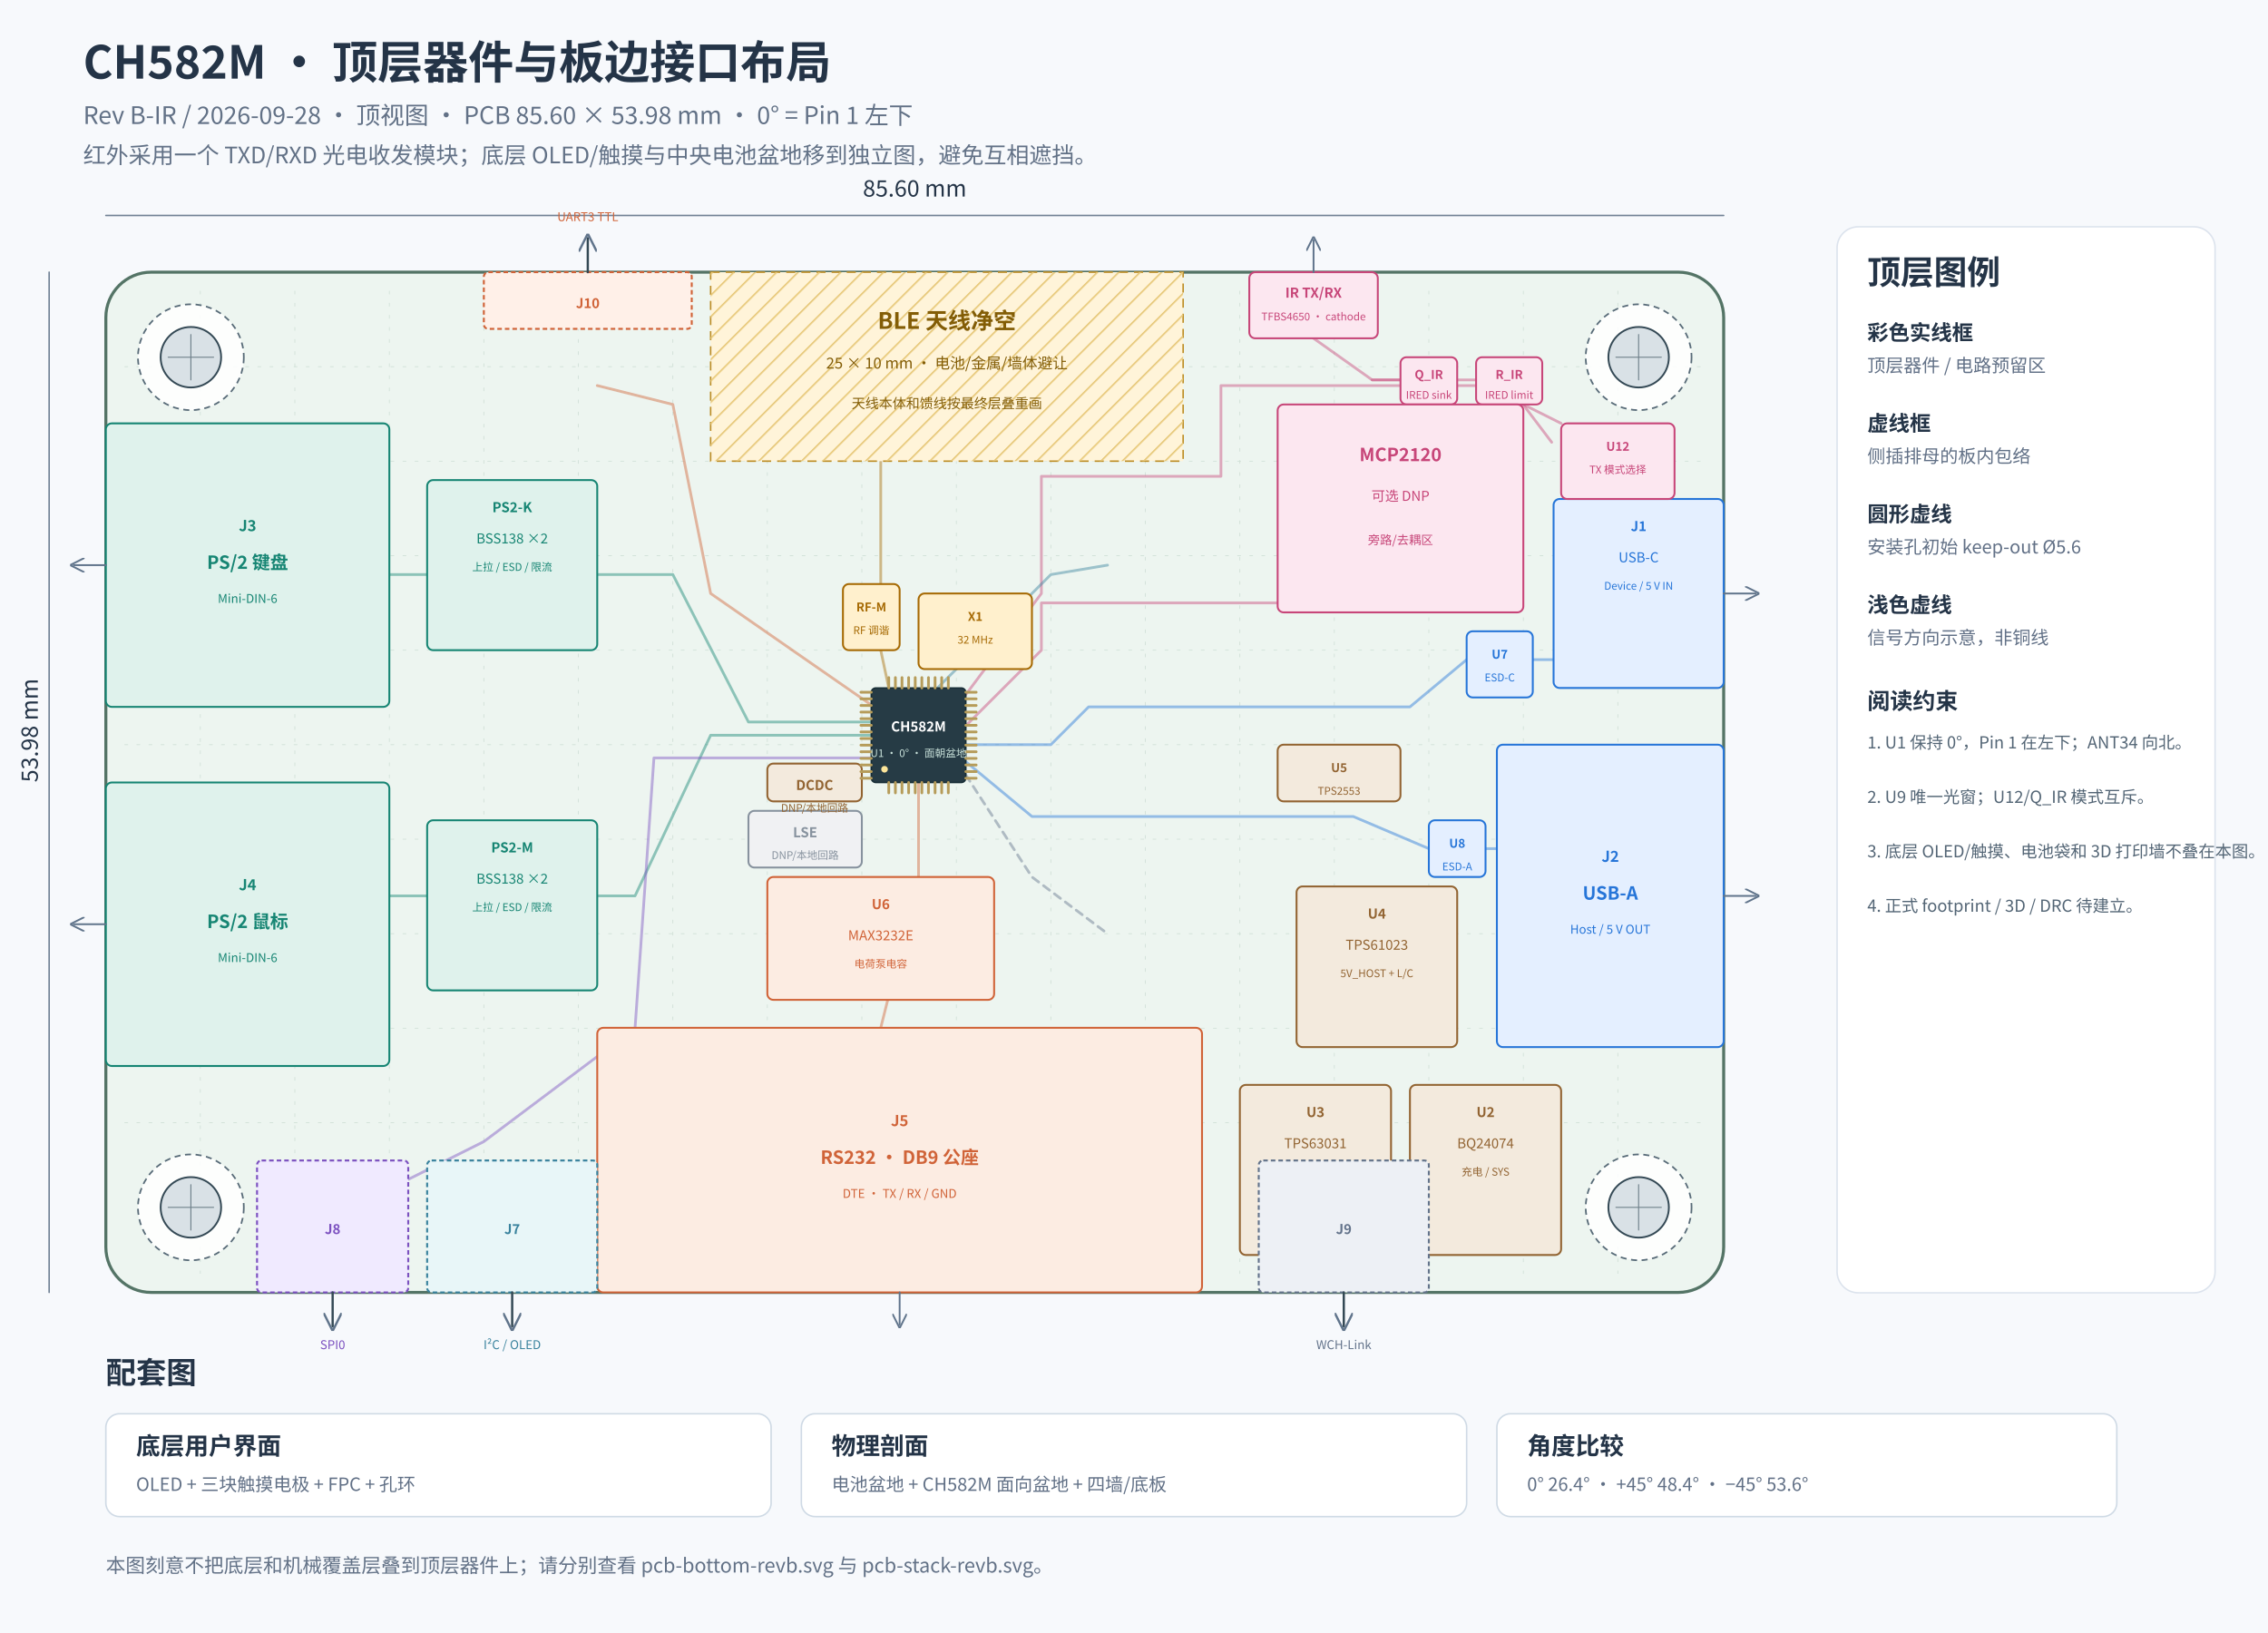
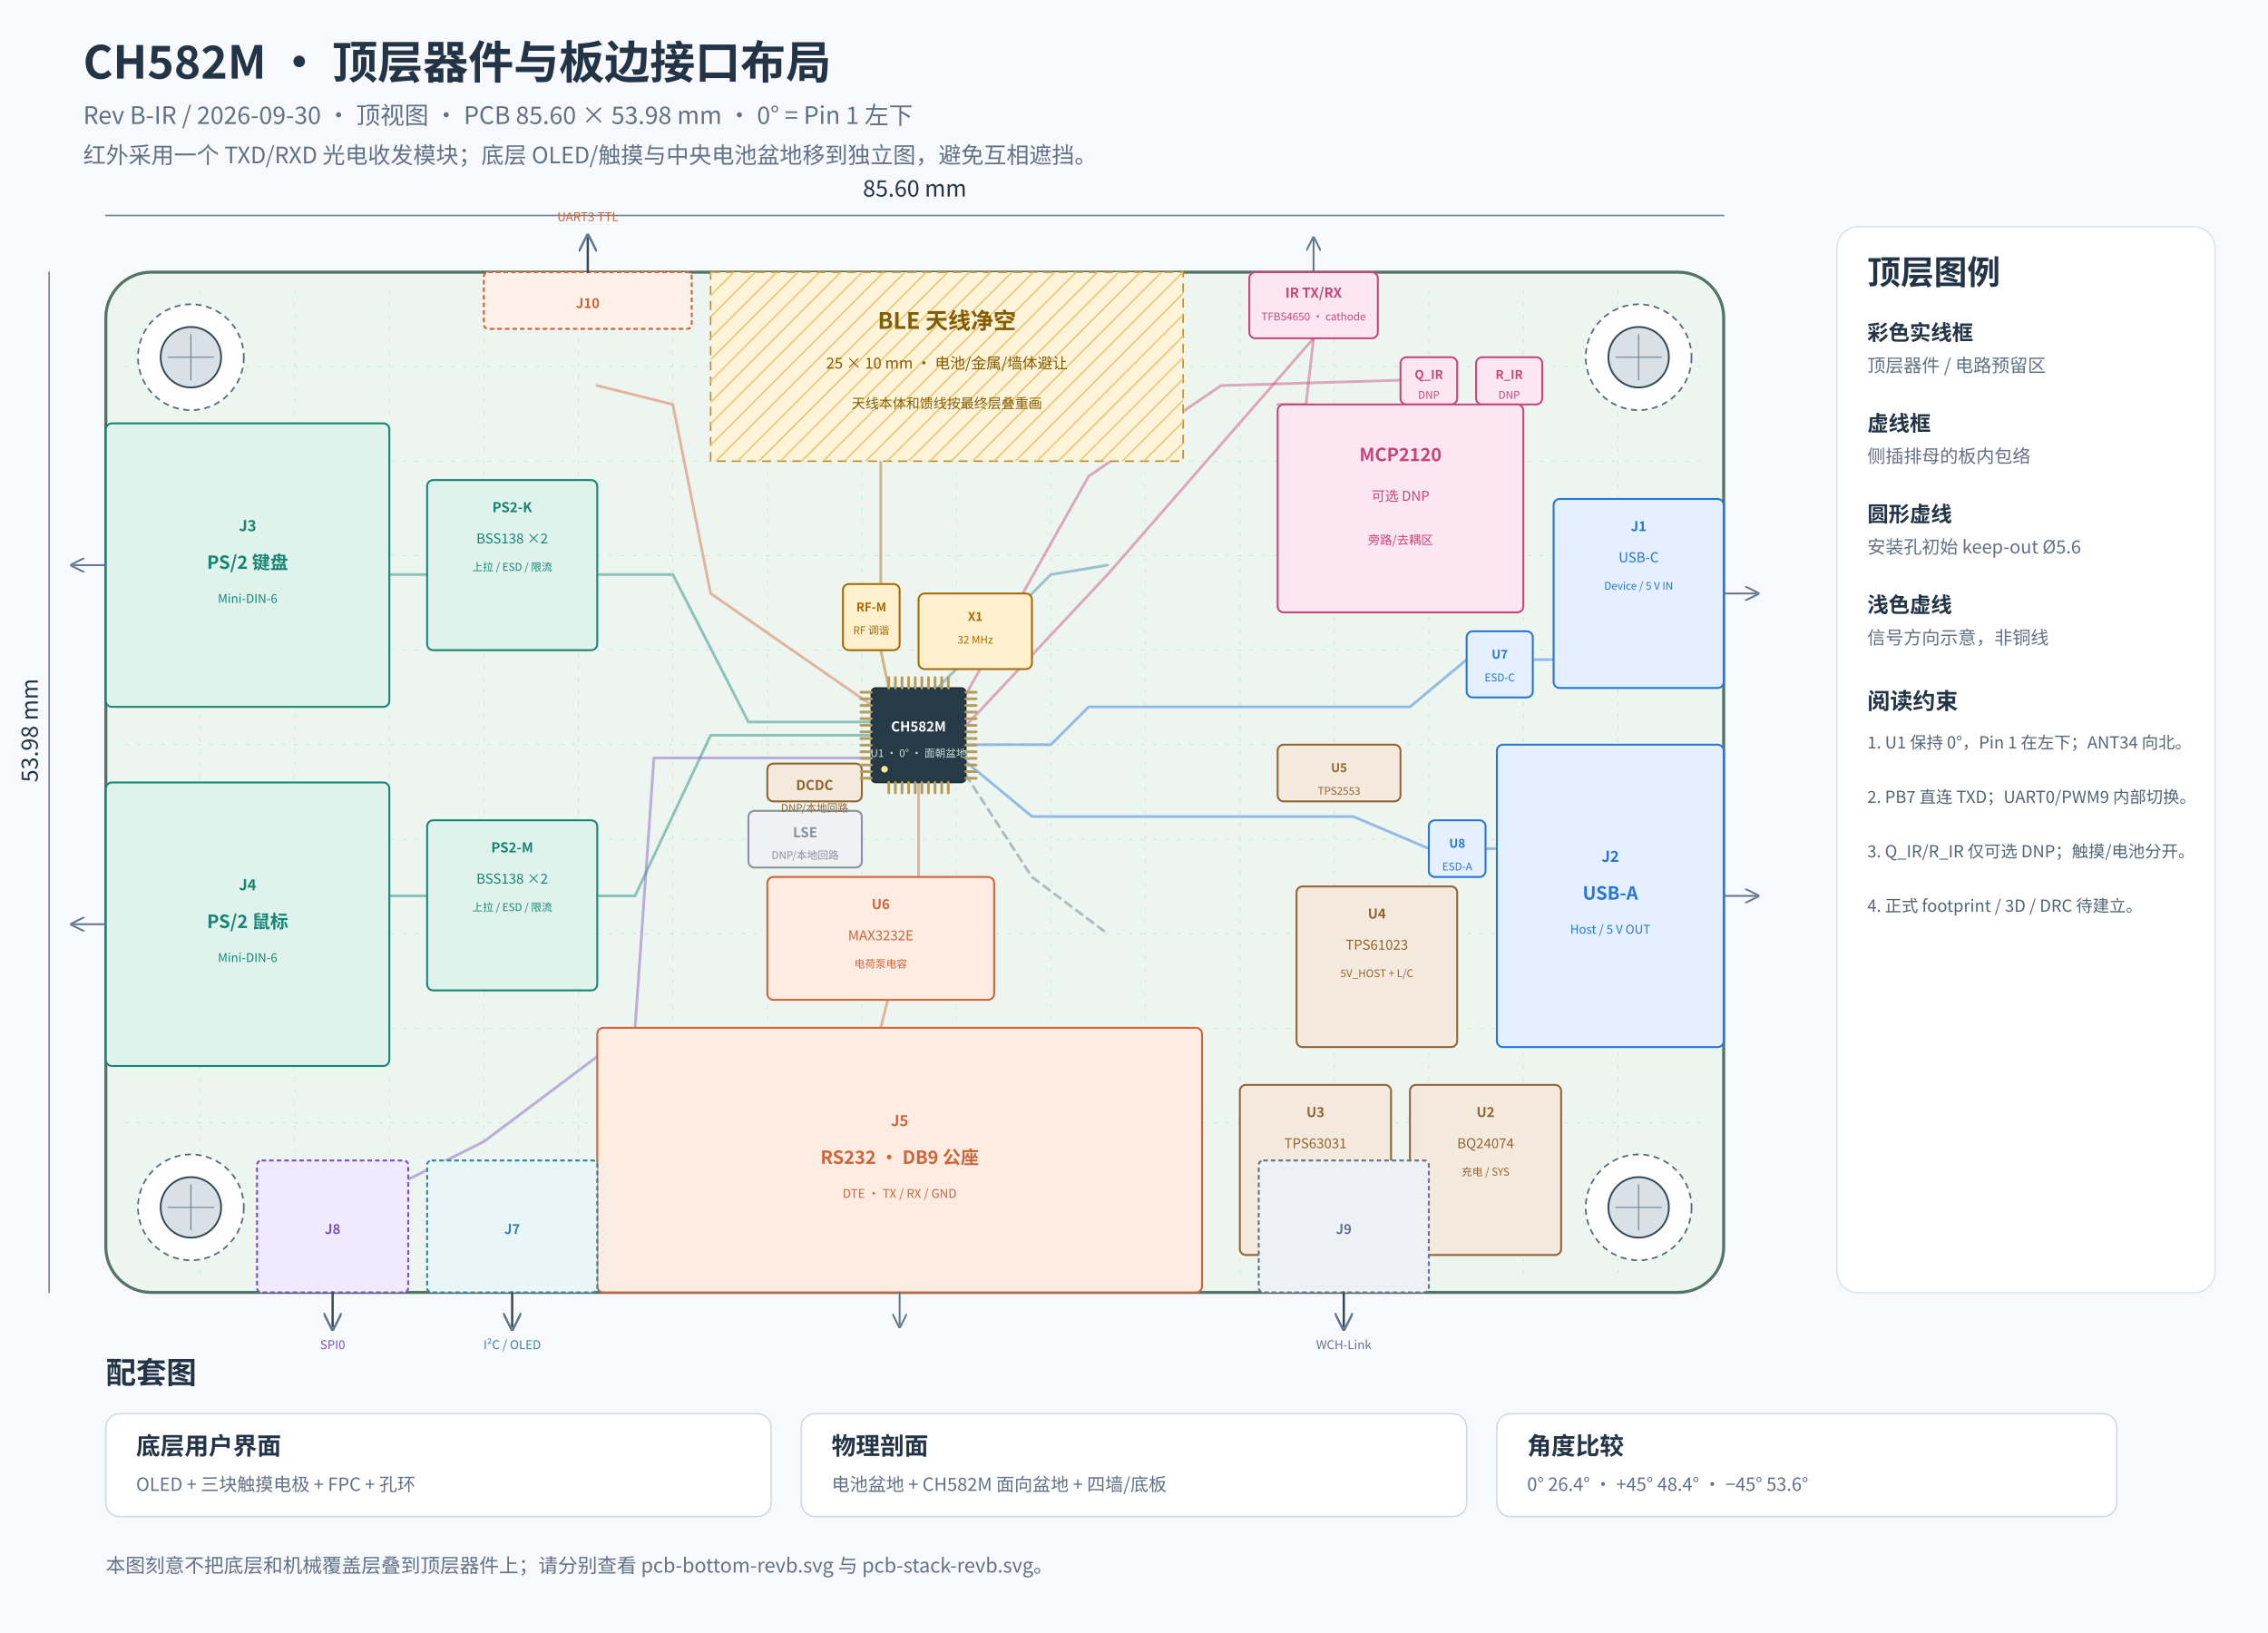
<svg xmlns="http://www.w3.org/2000/svg" width="1500" height="1080" viewBox="0 0 1500 1080" role="img">
  <defs>
    <pattern id="hatch" width="10" height="10" patternUnits="userSpaceOnUse" patternTransform="rotate(45)">
      <line x1="0" y1="0" x2="0" y2="10" stroke="#e6c778" stroke-width="2" />
    </pattern>
    <marker id="arrow" markerWidth="8" markerHeight="8" refX="6" refY="4" orient="auto">
      <path d="M0 0 L8 4 L0 8" fill="none" stroke="#60748b" />
    </marker>
  </defs>
  <g font-family="Microsoft YaHei, Noto Sans CJK SC, Segoe UI, Arial, sans-serif">
    <rect x="0.00" y="0.00" width="1500.00" height="1080.00" rx="0" fill="#f7f9fc" stroke="none" />
    <text x="55.00" y="52.00" font-size="30" fill="#243447" text-anchor="start" font-weight="700">CH582M · 顶层器件与板边接口布局</text>
-     <text x="55.00" y="82.00" font-size="16" fill="#627186" text-anchor="start" font-weight="400">Rev B-IR / 2026-09-28   ·   顶视图   ·   PCB 85.60 × 53.98 mm   ·   0° = Pin 1 左下</text>
+     <text x="55.00" y="82.00" font-size="16" fill="#627186" text-anchor="start" font-weight="400">Rev B-IR / 2026-09-30   ·   顶视图   ·   PCB 85.60 × 53.98 mm   ·   0° = Pin 1 左下</text>
    <text x="55.00" y="108.00" font-size="15" fill="#627186" text-anchor="start" font-weight="400">红外采用一个 TXD/RXD 光电收发模块；底层 OLED/触摸与中央电池盆地移到独立图，避免互相遮挡。</text>
    <rect x="70.00" y="180.00" width="1070.00" height="674.75" rx="30" fill="#edf5f0" stroke="#547466" stroke-width="2" />
    <polyline points="70.00,142.50 1140.00,142.50" fill="none" stroke="#718295" stroke-width="1" stroke-linejoin="round" stroke-linecap="round" stroke-dasharray="" />
    <text x="605.00" y="130.00" font-size="15" fill="#243447" text-anchor="middle" font-weight="400">85.60 mm</text>
    <polyline points="32.50,180.00 32.50,854.75" fill="none" stroke="#718295" stroke-width="1" stroke-linejoin="round" stroke-linecap="round" stroke-dasharray="" />
    <text x="25.00" y="517.38" font-size="15" fill="#243447" text-anchor="start" font-weight="400" transform="rotate(-90 25 517.375)">53.98 mm</text>
    <polyline points="132.50,192.50 132.50,842.25" fill="none" stroke="#cfdfd6" stroke-width="0.5" stroke-linejoin="round" stroke-linecap="round" stroke-dasharray="2 6" />
    <polyline points="195.00,192.50 195.00,842.25" fill="none" stroke="#cfdfd6" stroke-width="0.5" stroke-linejoin="round" stroke-linecap="round" stroke-dasharray="2 6" />
    <polyline points="257.50,192.50 257.50,842.25" fill="none" stroke="#cfdfd6" stroke-width="0.5" stroke-linejoin="round" stroke-linecap="round" stroke-dasharray="2 6" />
    <polyline points="320.00,192.50 320.00,842.25" fill="none" stroke="#cfdfd6" stroke-width="0.5" stroke-linejoin="round" stroke-linecap="round" stroke-dasharray="2 6" />
    <polyline points="382.50,192.50 382.50,842.25" fill="none" stroke="#cfdfd6" stroke-width="0.5" stroke-linejoin="round" stroke-linecap="round" stroke-dasharray="2 6" />
    <polyline points="445.00,192.50 445.00,842.25" fill="none" stroke="#cfdfd6" stroke-width="0.5" stroke-linejoin="round" stroke-linecap="round" stroke-dasharray="2 6" />
    <polyline points="507.50,192.50 507.50,842.25" fill="none" stroke="#cfdfd6" stroke-width="0.5" stroke-linejoin="round" stroke-linecap="round" stroke-dasharray="2 6" />
    <polyline points="570.00,192.50 570.00,842.25" fill="none" stroke="#cfdfd6" stroke-width="0.5" stroke-linejoin="round" stroke-linecap="round" stroke-dasharray="2 6" />
    <polyline points="632.50,192.50 632.50,842.25" fill="none" stroke="#cfdfd6" stroke-width="0.5" stroke-linejoin="round" stroke-linecap="round" stroke-dasharray="2 6" />
    <polyline points="695.00,192.50 695.00,842.25" fill="none" stroke="#cfdfd6" stroke-width="0.5" stroke-linejoin="round" stroke-linecap="round" stroke-dasharray="2 6" />
    <polyline points="757.50,192.50 757.50,842.25" fill="none" stroke="#cfdfd6" stroke-width="0.5" stroke-linejoin="round" stroke-linecap="round" stroke-dasharray="2 6" />
    <polyline points="820.00,192.50 820.00,842.25" fill="none" stroke="#cfdfd6" stroke-width="0.5" stroke-linejoin="round" stroke-linecap="round" stroke-dasharray="2 6" />
    <polyline points="882.50,192.50 882.50,842.25" fill="none" stroke="#cfdfd6" stroke-width="0.5" stroke-linejoin="round" stroke-linecap="round" stroke-dasharray="2 6" />
    <polyline points="945.00,192.50 945.00,842.25" fill="none" stroke="#cfdfd6" stroke-width="0.5" stroke-linejoin="round" stroke-linecap="round" stroke-dasharray="2 6" />
    <polyline points="1007.50,192.50 1007.50,842.25" fill="none" stroke="#cfdfd6" stroke-width="0.5" stroke-linejoin="round" stroke-linecap="round" stroke-dasharray="2 6" />
    <polyline points="1070.00,192.50 1070.00,842.25" fill="none" stroke="#cfdfd6" stroke-width="0.5" stroke-linejoin="round" stroke-linecap="round" stroke-dasharray="2 6" />
    <polyline points="82.50,242.50 1127.50,242.50" fill="none" stroke="#cfdfd6" stroke-width="0.5" stroke-linejoin="round" stroke-linecap="round" stroke-dasharray="2 6" />
    <polyline points="82.50,305.00 1127.50,305.00" fill="none" stroke="#cfdfd6" stroke-width="0.5" stroke-linejoin="round" stroke-linecap="round" stroke-dasharray="2 6" />
    <polyline points="82.50,367.50 1127.50,367.50" fill="none" stroke="#cfdfd6" stroke-width="0.5" stroke-linejoin="round" stroke-linecap="round" stroke-dasharray="2 6" />
    <polyline points="82.50,430.00 1127.50,430.00" fill="none" stroke="#cfdfd6" stroke-width="0.5" stroke-linejoin="round" stroke-linecap="round" stroke-dasharray="2 6" />
    <polyline points="82.50,492.50 1127.50,492.50" fill="none" stroke="#cfdfd6" stroke-width="0.5" stroke-linejoin="round" stroke-linecap="round" stroke-dasharray="2 6" />
    <polyline points="82.50,555.00 1127.50,555.00" fill="none" stroke="#cfdfd6" stroke-width="0.5" stroke-linejoin="round" stroke-linecap="round" stroke-dasharray="2 6" />
    <polyline points="82.50,617.50 1127.50,617.50" fill="none" stroke="#cfdfd6" stroke-width="0.5" stroke-linejoin="round" stroke-linecap="round" stroke-dasharray="2 6" />
    <polyline points="82.50,680.00 1127.50,680.00" fill="none" stroke="#cfdfd6" stroke-width="0.5" stroke-linejoin="round" stroke-linecap="round" stroke-dasharray="2 6" />
    <polyline points="82.50,742.50 1127.50,742.50" fill="none" stroke="#cfdfd6" stroke-width="0.5" stroke-linejoin="round" stroke-linecap="round" stroke-dasharray="2 6" />
    <polyline points="587.81,455.00 582.50,430.00 582.50,305.00" fill="none" stroke="#a66a04" stroke-width="1.8" stroke-linejoin="round" stroke-linecap="round" stroke-dasharray="" opacity="0.45" />
    <polyline points="638.75,503.75 682.50,540.00 895.00,540.00 945.00,561.25 990.00,561.25" fill="none" stroke="#2675d8" stroke-width="1.8" stroke-linejoin="round" stroke-linecap="round" stroke-dasharray="" opacity="0.45" />
    <polyline points="638.75,492.50 695.00,492.50 720.00,467.50 932.50,467.50 970.00,436.25 1027.50,436.25" fill="none" stroke="#2675d8" stroke-width="1.8" stroke-linejoin="round" stroke-linecap="round" stroke-dasharray="" opacity="0.45" />
    <polyline points="576.25,477.50 495.00,477.50 445.00,380.00 395.00,380.00 257.50,380.00" fill="none" stroke="#168573" stroke-width="1.8" stroke-linejoin="round" stroke-linecap="round" stroke-dasharray="" opacity="0.45" />
    <polyline points="576.25,486.25 470.00,486.25 420.00,592.50 395.00,592.50 257.50,592.50" fill="none" stroke="#168573" stroke-width="1.8" stroke-linejoin="round" stroke-linecap="round" stroke-dasharray="" opacity="0.45" />
    <polyline points="576.25,501.25 432.50,501.25 420.00,680.00 320.00,755.00 270.00,780.00" fill="none" stroke="#7c51c0" stroke-width="1.8" stroke-linejoin="round" stroke-linecap="round" stroke-dasharray="" opacity="0.45" />
    <polyline points="576.25,466.25 470.00,392.50 445.00,267.50 395.00,255.00" fill="none" stroke="#d06338" stroke-width="1.8" stroke-linejoin="round" stroke-linecap="round" stroke-dasharray="" opacity="0.45" />
    <polyline points="607.50,517.50 607.50,580.00 582.50,679.75" fill="none" stroke="#d06338" stroke-width="1.8" stroke-linejoin="round" stroke-linecap="round" stroke-dasharray="" opacity="0.45" />
-     <polyline points="638.75,480.00 688.75,430.00 688.75,398.75 845.00,398.75" fill="none" stroke="#c74679" stroke-width="1.8" stroke-linejoin="round" stroke-linecap="round" stroke-dasharray="" opacity="0.45" />
-     <polyline points="638.75,459.38 688.75,392.50 688.75,315.00 807.50,315.00 807.50,255.00 982.50,255.00 1032.50,280.00" fill="none" stroke="#c74679" stroke-width="1.8" stroke-linejoin="round" stroke-linecap="round" stroke-dasharray="" opacity="0.45" />
-     <polyline points="868.75,223.75 907.50,251.25 945.00,251.25" fill="none" stroke="#c74679" stroke-width="1.8" stroke-linejoin="round" stroke-linecap="round" stroke-dasharray="" opacity="0.45" />
-     <polyline points="907.50,251.25 995.00,251.25 1026.25,292.50" fill="none" stroke="#c74679" stroke-width="1.8" stroke-linejoin="round" stroke-linecap="round" stroke-dasharray="" opacity="0.45" />
+     <polyline points="638.75,480.00 732.50,380.00 868.75,223.75" fill="none" stroke="#c74679" stroke-width="1.8" stroke-linejoin="round" stroke-linecap="round" stroke-dasharray="" opacity="0.45" />
+     <polyline points="638.75,459.38 720.00,315.00 807.50,255.00 932.50,251.25" fill="none" stroke="#c74679" stroke-width="1.8" stroke-linejoin="round" stroke-linecap="round" stroke-dasharray="" opacity="0.45" />
+     <polyline points="868.75,223.75 863.75,267.50 845.00,267.50" fill="none" stroke="#c74679" stroke-width="1.8" stroke-linejoin="round" stroke-linecap="round" stroke-dasharray="" opacity="0.45" />
    <polyline points="620.00,455.00 695.00,380.00 732.50,373.75" fill="none" stroke="#39829d" stroke-width="1.8" stroke-linejoin="round" stroke-linecap="round" stroke-dasharray="" opacity="0.45" />
    <polyline points="638.75,512.50 682.50,580.00 732.50,617.50" fill="none" stroke="#64748b" stroke-width="1.8" stroke-linejoin="round" stroke-linecap="round" stroke-dasharray="5 4" opacity="0.45" />
    <rect x="470.00" y="180.00" width="312.50" height="125.00" rx="0" fill="#fff4d9" stroke="#bd8e27" stroke-dasharray="6 4" />
    <rect x="470.00" y="180.00" width="312.50" height="125.00" rx="0" fill="url(#hatch)" stroke="none" />
    <text x="626.25" y="217.50" font-size="15" fill="#835d06" text-anchor="middle" font-weight="700">BLE 天线净空</text>
    <text x="626.25" y="243.75" font-size="10" fill="#835d06" text-anchor="middle" font-weight="400">25 × 10 mm · 电池/金属/墙体避让</text>
    <text x="626.25" y="270.00" font-size="9" fill="#835d06" text-anchor="middle" font-weight="400">天线本体和馈线按最终层叠重画</text>
    <rect x="70.00" y="280.00" width="187.50" height="187.50" rx="4" fill="#dff2ec" stroke="#168573" stroke-width="1.25" />
    <text x="163.75" y="351.25" font-size="10" fill="#168573" text-anchor="middle" font-weight="700">J3</text>
    <text x="163.75" y="376.25" font-size="12" fill="#168573" text-anchor="middle" font-weight="700">PS/2 键盘</text>
    <text x="163.75" y="398.75" font-size="8" fill="#168573" text-anchor="middle" font-weight="400">Mini-DIN-6</text>
    <polyline points="70.00,373.75 48.75,373.75" fill="none" stroke="#60748b" stroke-width="1.2" stroke-linejoin="round" stroke-linecap="round" stroke-dasharray="" marker-end="url(#arrow)" />
    <rect x="70.00" y="517.50" width="187.50" height="187.50" rx="4" fill="#dff2ec" stroke="#168573" stroke-width="1.25" />
    <text x="163.75" y="588.75" font-size="10" fill="#168573" text-anchor="middle" font-weight="700">J4</text>
    <text x="163.75" y="613.75" font-size="12" fill="#168573" text-anchor="middle" font-weight="700">PS/2 鼠标</text>
    <text x="163.75" y="636.25" font-size="8" fill="#168573" text-anchor="middle" font-weight="400">Mini-DIN-6</text>
    <polyline points="70.00,611.25 48.75,611.25" fill="none" stroke="#60748b" stroke-width="1.2" stroke-linejoin="round" stroke-linecap="round" stroke-dasharray="" marker-end="url(#arrow)" />
    <rect x="1027.50" y="330.00" width="112.50" height="125.00" rx="4" fill="#e4efff" stroke="#2675d8" stroke-width="1.25" />
    <text x="1083.75" y="351.25" font-size="9" fill="#2675d8" text-anchor="middle" font-weight="700">J1</text>
    <text x="1083.75" y="371.88" font-size="9" fill="#2675d8" text-anchor="middle" font-weight="400">USB-C</text>
    <text x="1083.75" y="390.00" font-size="7" fill="#2675d8" text-anchor="middle" font-weight="400">Device / 5 V IN</text>
    <polyline points="1140.00,392.50 1161.25,392.50" fill="none" stroke="#60748b" stroke-width="1.2" stroke-linejoin="round" stroke-linecap="round" stroke-dasharray="" marker-end="url(#arrow)" />
    <rect x="990.00" y="492.50" width="150.00" height="200.00" rx="4" fill="#e4efff" stroke="#2675d8" stroke-width="1.25" />
    <text x="1065.00" y="570.00" font-size="10" fill="#2675d8" text-anchor="middle" font-weight="700">J2</text>
    <text x="1065.00" y="595.00" font-size="12" fill="#2675d8" text-anchor="middle" font-weight="700">USB-A</text>
    <text x="1065.00" y="617.50" font-size="8" fill="#2675d8" text-anchor="middle" font-weight="400">Host / 5 V OUT</text>
    <polyline points="1140.00,592.50 1161.25,592.50" fill="none" stroke="#60748b" stroke-width="1.2" stroke-linejoin="round" stroke-linecap="round" stroke-dasharray="" marker-end="url(#arrow)" />
    <rect x="395.00" y="679.75" width="400.00" height="175.00" rx="4" fill="#fcece2" stroke="#d06338" stroke-width="1.25" />
    <text x="595.00" y="744.75" font-size="10" fill="#d06338" text-anchor="middle" font-weight="700">J5</text>
    <text x="595.00" y="769.75" font-size="12" fill="#d06338" text-anchor="middle" font-weight="700">RS232 · DB9 公座</text>
    <text x="595.00" y="792.25" font-size="8" fill="#d06338" text-anchor="middle" font-weight="400">DTE · TX / RX / GND</text>
    <polyline points="595.00,854.75 595.00,876.00" fill="none" stroke="#60748b" stroke-width="1.2" stroke-linejoin="round" stroke-linecap="round" stroke-dasharray="" marker-end="url(#arrow)" />
    <rect x="826.25" y="180.00" width="85.00" height="43.75" rx="4" fill="#fce7f0" stroke="#c74679" stroke-width="1.25" />
    <text x="868.75" y="196.88" font-size="9" fill="#c74679" text-anchor="middle" font-weight="700">IR TX/RX</text>
    <text x="868.75" y="211.88" font-size="7" fill="#c74679" text-anchor="middle" font-weight="400">TFBS4650 · cathode</text>
    <polyline points="868.75,180.00 868.75,158.75" fill="none" stroke="#60748b" stroke-width="1.2" stroke-linejoin="round" stroke-linecap="round" stroke-dasharray="" marker-end="url(#arrow)" />
    <rect x="926.25" y="236.25" width="37.50" height="31.25" rx="4" fill="#fce7f0" stroke="#c74679" stroke-width="1.25" />
    <text x="945.00" y="250.62" font-size="8" fill="#c74679" text-anchor="middle" font-weight="700">Q_IR</text>
-     <text x="945.00" y="263.75" font-size="7" fill="#c74679" text-anchor="middle" font-weight="400">IRED sink</text>
+     <text x="945.00" y="263.75" font-size="7" fill="#c74679" text-anchor="middle" font-weight="400">DNP</text>
    <rect x="976.25" y="236.25" width="43.75" height="31.25" rx="4" fill="#fce7f0" stroke="#c74679" stroke-width="1.25" />
    <text x="998.12" y="250.62" font-size="8" fill="#c74679" text-anchor="middle" font-weight="700">R_IR</text>
-     <text x="998.12" y="263.75" font-size="7" fill="#c74679" text-anchor="middle" font-weight="400">IRED limit</text>
+     <text x="998.12" y="263.75" font-size="7" fill="#c74679" text-anchor="middle" font-weight="400">DNP</text>
    <rect x="845.00" y="267.50" width="162.50" height="137.50" rx="4" fill="#fce7f0" stroke="#c74679" stroke-width="1.25" />
    <text x="926.25" y="305.00" font-size="12" fill="#c74679" text-anchor="middle" font-weight="700">MCP2120</text>
    <text x="926.25" y="331.25" font-size="9" fill="#c74679" text-anchor="middle" font-weight="400">可选 DNP</text>
    <text x="926.25" y="360.00" font-size="8" fill="#c74679" text-anchor="middle" font-weight="400">旁路/去耦区</text>
-     <rect x="1032.50" y="280.00" width="75.00" height="50.00" rx="4" fill="#fce7f0" stroke="#c74679" stroke-width="1.25" />
-     <text x="1070.00" y="298.12" font-size="8" fill="#c74679" text-anchor="middle" font-weight="700">U12</text>
-     <text x="1070.00" y="313.12" font-size="7" fill="#c74679" text-anchor="middle" font-weight="400">TX 模式选择</text>
    <rect x="282.50" y="317.50" width="112.50" height="112.50" rx="4" fill="#dff2ec" stroke="#168573" stroke-width="1.25" />
    <text x="338.75" y="338.75" font-size="9" fill="#168573" text-anchor="middle" font-weight="700">PS2-K</text>
    <text x="338.75" y="359.38" font-size="9" fill="#168573" text-anchor="middle" font-weight="400">BSS138 ×2</text>
    <text x="338.75" y="377.50" font-size="7" fill="#168573" text-anchor="middle" font-weight="400">上拉 / ESD / 限流</text>
    <rect x="282.50" y="542.50" width="112.50" height="112.50" rx="4" fill="#dff2ec" stroke="#168573" stroke-width="1.25" />
    <text x="338.75" y="563.75" font-size="9" fill="#168573" text-anchor="middle" font-weight="700">PS2-M</text>
    <text x="338.75" y="584.38" font-size="9" fill="#168573" text-anchor="middle" font-weight="400">BSS138 ×2</text>
    <text x="338.75" y="602.50" font-size="7" fill="#168573" text-anchor="middle" font-weight="400">上拉 / ESD / 限流</text>
    <rect x="507.50" y="580.00" width="150.00" height="81.25" rx="4" fill="#fcece2" stroke="#d06338" stroke-width="1.25" />
    <text x="582.50" y="601.25" font-size="9" fill="#d06338" text-anchor="middle" font-weight="700">U6</text>
    <text x="582.50" y="621.88" font-size="9" fill="#d06338" text-anchor="middle" font-weight="400">MAX3232E</text>
    <text x="582.50" y="640.00" font-size="7" fill="#d06338" text-anchor="middle" font-weight="400">电荷泵电容</text>
    <rect x="857.50" y="586.25" width="106.25" height="106.25" rx="4" fill="#f3eadd" stroke="#926432" stroke-width="1.25" />
    <text x="910.62" y="607.50" font-size="9" fill="#926432" text-anchor="middle" font-weight="700">U4</text>
    <text x="910.62" y="628.12" font-size="9" fill="#926432" text-anchor="middle" font-weight="400">TPS61023</text>
    <text x="910.62" y="646.25" font-size="7" fill="#926432" text-anchor="middle" font-weight="400">5V_HOST + L/C</text>
    <rect x="820.00" y="717.50" width="100.00" height="112.50" rx="4" fill="#f3eadd" stroke="#926432" stroke-width="1.25" />
    <text x="870.00" y="738.75" font-size="9" fill="#926432" text-anchor="middle" font-weight="700">U3</text>
    <text x="870.00" y="759.38" font-size="9" fill="#926432" text-anchor="middle" font-weight="400">TPS63031</text>
    <text x="870.00" y="777.50" font-size="7" fill="#926432" text-anchor="middle" font-weight="400">3V3 + L/C</text>
    <rect x="932.50" y="717.50" width="100.00" height="112.50" rx="4" fill="#f3eadd" stroke="#926432" stroke-width="1.25" />
    <text x="982.50" y="738.75" font-size="9" fill="#926432" text-anchor="middle" font-weight="700">U2</text>
    <text x="982.50" y="759.38" font-size="9" fill="#926432" text-anchor="middle" font-weight="400">BQ24074</text>
    <text x="982.50" y="777.50" font-size="7" fill="#926432" text-anchor="middle" font-weight="400">充电 / SYS</text>
    <rect x="845.00" y="492.50" width="81.25" height="37.50" rx="4" fill="#f3eadd" stroke="#926432" stroke-width="1.25" />
    <text x="885.62" y="510.62" font-size="8" fill="#926432" text-anchor="middle" font-weight="700">U5</text>
    <text x="885.62" y="525.62" font-size="7" fill="#926432" text-anchor="middle" font-weight="400">TPS2553</text>
    <rect x="970.00" y="417.50" width="43.75" height="43.75" rx="4" fill="#e4efff" stroke="#2675d8" stroke-width="1.25" />
    <text x="991.88" y="435.62" font-size="8" fill="#2675d8" text-anchor="middle" font-weight="700">U7</text>
    <text x="991.88" y="450.62" font-size="7" fill="#2675d8" text-anchor="middle" font-weight="400">ESD-C</text>
    <rect x="945.00" y="542.50" width="37.50" height="37.50" rx="4" fill="#e4efff" stroke="#2675d8" stroke-width="1.25" />
    <text x="963.75" y="560.62" font-size="8" fill="#2675d8" text-anchor="middle" font-weight="700">U8</text>
    <text x="963.75" y="575.62" font-size="7" fill="#2675d8" text-anchor="middle" font-weight="400">ESD-A</text>
    <rect x="607.50" y="392.50" width="75.00" height="50.00" rx="4" fill="#fff0cd" stroke="#a66a04" stroke-width="1.25" />
    <text x="645.00" y="410.62" font-size="8" fill="#a66a04" text-anchor="middle" font-weight="700">X1</text>
    <text x="645.00" y="425.62" font-size="7" fill="#a66a04" text-anchor="middle" font-weight="400">32 MHz</text>
    <rect x="557.50" y="386.25" width="37.50" height="43.75" rx="4" fill="#fff0cd" stroke="#a66a04" stroke-width="1.25" />
    <text x="576.25" y="404.38" font-size="8" fill="#a66a04" text-anchor="middle" font-weight="700">RF-M</text>
    <text x="576.25" y="419.38" font-size="7" fill="#a66a04" text-anchor="middle" font-weight="400">RF 调谐</text>
    <rect x="495.00" y="536.25" width="75.00" height="37.50" rx="4" fill="#f0f1f3" stroke="#87929e" stroke-width="1.25" />
    <text x="532.50" y="553.75" font-size="9" fill="#87929e" text-anchor="middle" font-weight="700">LSE</text>
    <text x="532.50" y="568.12" font-size="7" fill="#87929e" text-anchor="middle" font-weight="400">DNP/本地回路</text>
    <rect x="507.50" y="505.00" width="62.50" height="25.00" rx="4" fill="#f3eadd" stroke="#926432" stroke-width="1.25" />
    <text x="538.75" y="522.50" font-size="9" fill="#926432" text-anchor="middle" font-weight="700">DCDC</text>
    <text x="538.75" y="536.88" font-size="7" fill="#926432" text-anchor="middle" font-weight="400">DNP/本地回路</text>
    <rect x="320.00" y="180.00" width="137.50" height="37.50" rx="3" fill="#fff0e8" stroke="#d06338" stroke-width="1.3" stroke-dasharray="3 2" />
    <text x="388.75" y="203.75" font-size="9" fill="#d06338" text-anchor="middle" font-weight="700">J10</text>
    <polyline points="388.75,180.00 388.75,157.50" fill="none" stroke="#344955" stroke-width="1.5" stroke-linejoin="round" stroke-linecap="round" stroke-dasharray="" marker-end="url(#arrow)" />
    <text x="388.75" y="146.25" font-size="8" fill="#d06338" text-anchor="middle" font-weight="400">UART3 TTL</text>
    <rect x="282.50" y="767.50" width="112.50" height="87.25" rx="3" fill="#e8f6f8" stroke="#39829d" stroke-width="1.3" stroke-dasharray="3 2" />
    <text x="338.75" y="816.12" font-size="9" fill="#39829d" text-anchor="middle" font-weight="700">J7</text>
    <polyline points="338.75,854.75 338.75,877.25" fill="none" stroke="#344955" stroke-width="1.5" stroke-linejoin="round" stroke-linecap="round" stroke-dasharray="" marker-end="url(#arrow)" />
    <text x="338.75" y="892.25" font-size="8" fill="#39829d" text-anchor="middle" font-weight="400">I²C / OLED</text>
    <rect x="170.00" y="767.50" width="100.00" height="87.25" rx="3" fill="#f0eaff" stroke="#7c51c0" stroke-width="1.3" stroke-dasharray="3 2" />
    <text x="220.00" y="816.12" font-size="9" fill="#7c51c0" text-anchor="middle" font-weight="700">J8</text>
    <polyline points="220.00,854.75 220.00,877.25" fill="none" stroke="#344955" stroke-width="1.5" stroke-linejoin="round" stroke-linecap="round" stroke-dasharray="" marker-end="url(#arrow)" />
    <text x="220.00" y="892.25" font-size="8" fill="#7c51c0" text-anchor="middle" font-weight="400">SPI0</text>
    <rect x="832.50" y="767.50" width="112.50" height="87.25" rx="3" fill="#edf0f5" stroke="#64748b" stroke-width="1.3" stroke-dasharray="3 2" />
    <text x="888.75" y="816.12" font-size="9" fill="#64748b" text-anchor="middle" font-weight="700">J9</text>
    <polyline points="888.75,854.75 888.75,877.25" fill="none" stroke="#344955" stroke-width="1.5" stroke-linejoin="round" stroke-linecap="round" stroke-dasharray="" marker-end="url(#arrow)" />
    <text x="888.75" y="892.25" font-size="8" fill="#64748b" text-anchor="middle" font-weight="400">WCH-Link</text>
    <circle cx="126.25" cy="236.25" r="35.00" fill="#ffffff" fill-opacity="0.86" stroke="#586b78" stroke-width="1.1" stroke-dasharray="4 3" />
    <circle cx="126.25" cy="236.25" r="20.00" fill="#d9e1e6" stroke="#344955" stroke-width="1.2" />
    <polyline points="111.25,236.25 141.25,236.25" fill="none" stroke="#70818b" stroke-width="0.7" stroke-linejoin="round" stroke-linecap="round" stroke-dasharray="" />
    <polyline points="126.25,221.25 126.25,251.25" fill="none" stroke="#70818b" stroke-width="0.7" stroke-linejoin="round" stroke-linecap="round" stroke-dasharray="" />
    <circle cx="1083.75" cy="236.25" r="35.00" fill="#ffffff" fill-opacity="0.86" stroke="#586b78" stroke-width="1.1" stroke-dasharray="4 3" />
    <circle cx="1083.75" cy="236.25" r="20.00" fill="#d9e1e6" stroke="#344955" stroke-width="1.2" />
    <polyline points="1068.75,236.25 1098.75,236.25" fill="none" stroke="#70818b" stroke-width="0.7" stroke-linejoin="round" stroke-linecap="round" stroke-dasharray="" />
    <polyline points="1083.75,221.25 1083.75,251.25" fill="none" stroke="#70818b" stroke-width="0.7" stroke-linejoin="round" stroke-linecap="round" stroke-dasharray="" />
    <circle cx="126.25" cy="798.50" r="35.00" fill="#ffffff" fill-opacity="0.86" stroke="#586b78" stroke-width="1.1" stroke-dasharray="4 3" />
    <circle cx="126.25" cy="798.50" r="20.00" fill="#d9e1e6" stroke="#344955" stroke-width="1.2" />
    <polyline points="111.25,798.50 141.25,798.50" fill="none" stroke="#70818b" stroke-width="0.7" stroke-linejoin="round" stroke-linecap="round" stroke-dasharray="" />
    <polyline points="126.25,783.50 126.25,813.50" fill="none" stroke="#70818b" stroke-width="0.7" stroke-linejoin="round" stroke-linecap="round" stroke-dasharray="" />
    <circle cx="1083.75" cy="798.50" r="35.00" fill="#ffffff" fill-opacity="0.86" stroke="#586b78" stroke-width="1.1" stroke-dasharray="4 3" />
    <circle cx="1083.75" cy="798.50" r="20.00" fill="#d9e1e6" stroke="#344955" stroke-width="1.2" />
    <polyline points="1068.75,798.50 1098.75,798.50" fill="none" stroke="#70818b" stroke-width="0.7" stroke-linejoin="round" stroke-linecap="round" stroke-dasharray="" />
    <polyline points="1083.75,783.50 1083.75,813.50" fill="none" stroke="#70818b" stroke-width="0.7" stroke-linejoin="round" stroke-linecap="round" stroke-dasharray="" />
    <rect x="576.25" y="455.00" width="62.50" height="62.50" rx="3" fill="#263b45" stroke="#172d36" />
    <polyline points="587.81,517.50 587.81,524.38" fill="none" stroke="#b69c5a" stroke-width="1.8" stroke-linejoin="round" stroke-linecap="round" stroke-dasharray="" />
    <polyline points="592.19,517.50 592.19,524.38" fill="none" stroke="#b69c5a" stroke-width="1.8" stroke-linejoin="round" stroke-linecap="round" stroke-dasharray="" />
    <polyline points="596.56,517.50 596.56,524.38" fill="none" stroke="#b69c5a" stroke-width="1.8" stroke-linejoin="round" stroke-linecap="round" stroke-dasharray="" />
    <polyline points="600.94,517.50 600.94,524.38" fill="none" stroke="#b69c5a" stroke-width="1.8" stroke-linejoin="round" stroke-linecap="round" stroke-dasharray="" />
    <polyline points="605.31,517.50 605.31,524.38" fill="none" stroke="#b69c5a" stroke-width="1.8" stroke-linejoin="round" stroke-linecap="round" stroke-dasharray="" />
    <polyline points="609.69,517.50 609.69,524.38" fill="none" stroke="#b69c5a" stroke-width="1.8" stroke-linejoin="round" stroke-linecap="round" stroke-dasharray="" />
    <polyline points="614.06,517.50 614.06,524.38" fill="none" stroke="#b69c5a" stroke-width="1.8" stroke-linejoin="round" stroke-linecap="round" stroke-dasharray="" />
    <polyline points="618.44,517.50 618.44,524.38" fill="none" stroke="#b69c5a" stroke-width="1.8" stroke-linejoin="round" stroke-linecap="round" stroke-dasharray="" />
    <polyline points="622.81,517.50 622.81,524.38" fill="none" stroke="#b69c5a" stroke-width="1.8" stroke-linejoin="round" stroke-linecap="round" stroke-dasharray="" />
    <polyline points="627.19,517.50 627.19,524.38" fill="none" stroke="#b69c5a" stroke-width="1.8" stroke-linejoin="round" stroke-linecap="round" stroke-dasharray="" />
    <polyline points="638.75,514.69 645.62,514.69" fill="none" stroke="#b69c5a" stroke-width="1.8" stroke-linejoin="round" stroke-linecap="round" stroke-dasharray="" />
    <polyline points="638.75,510.31 645.62,510.31" fill="none" stroke="#b69c5a" stroke-width="1.8" stroke-linejoin="round" stroke-linecap="round" stroke-dasharray="" />
    <polyline points="638.75,505.94 645.62,505.94" fill="none" stroke="#b69c5a" stroke-width="1.8" stroke-linejoin="round" stroke-linecap="round" stroke-dasharray="" />
    <polyline points="638.75,501.56 645.62,501.56" fill="none" stroke="#b69c5a" stroke-width="1.8" stroke-linejoin="round" stroke-linecap="round" stroke-dasharray="" />
    <polyline points="638.75,497.19 645.62,497.19" fill="none" stroke="#b69c5a" stroke-width="1.8" stroke-linejoin="round" stroke-linecap="round" stroke-dasharray="" />
    <polyline points="638.75,492.81 645.62,492.81" fill="none" stroke="#b69c5a" stroke-width="1.8" stroke-linejoin="round" stroke-linecap="round" stroke-dasharray="" />
    <polyline points="638.75,488.44 645.62,488.44" fill="none" stroke="#b69c5a" stroke-width="1.8" stroke-linejoin="round" stroke-linecap="round" stroke-dasharray="" />
    <polyline points="638.75,484.06 645.62,484.06" fill="none" stroke="#b69c5a" stroke-width="1.8" stroke-linejoin="round" stroke-linecap="round" stroke-dasharray="" />
    <polyline points="638.75,479.69 645.62,479.69" fill="none" stroke="#b69c5a" stroke-width="1.8" stroke-linejoin="round" stroke-linecap="round" stroke-dasharray="" />
    <polyline points="638.75,475.31 645.62,475.31" fill="none" stroke="#b69c5a" stroke-width="1.8" stroke-linejoin="round" stroke-linecap="round" stroke-dasharray="" />
    <polyline points="638.75,470.94 645.62,470.94" fill="none" stroke="#b69c5a" stroke-width="1.8" stroke-linejoin="round" stroke-linecap="round" stroke-dasharray="" />
    <polyline points="638.75,466.56 645.62,466.56" fill="none" stroke="#b69c5a" stroke-width="1.8" stroke-linejoin="round" stroke-linecap="round" stroke-dasharray="" />
    <polyline points="638.75,462.19 645.62,462.19" fill="none" stroke="#b69c5a" stroke-width="1.8" stroke-linejoin="round" stroke-linecap="round" stroke-dasharray="" />
    <polyline points="638.75,457.81 645.62,457.81" fill="none" stroke="#b69c5a" stroke-width="1.8" stroke-linejoin="round" stroke-linecap="round" stroke-dasharray="" />
    <polyline points="627.19,455.00 627.19,448.12" fill="none" stroke="#b69c5a" stroke-width="1.8" stroke-linejoin="round" stroke-linecap="round" stroke-dasharray="" />
    <polyline points="622.81,455.00 622.81,448.12" fill="none" stroke="#b69c5a" stroke-width="1.8" stroke-linejoin="round" stroke-linecap="round" stroke-dasharray="" />
    <polyline points="618.44,455.00 618.44,448.12" fill="none" stroke="#b69c5a" stroke-width="1.8" stroke-linejoin="round" stroke-linecap="round" stroke-dasharray="" />
    <polyline points="614.06,455.00 614.06,448.12" fill="none" stroke="#b69c5a" stroke-width="1.8" stroke-linejoin="round" stroke-linecap="round" stroke-dasharray="" />
    <polyline points="609.69,455.00 609.69,448.12" fill="none" stroke="#b69c5a" stroke-width="1.8" stroke-linejoin="round" stroke-linecap="round" stroke-dasharray="" />
    <polyline points="605.31,455.00 605.31,448.12" fill="none" stroke="#b69c5a" stroke-width="1.8" stroke-linejoin="round" stroke-linecap="round" stroke-dasharray="" />
    <polyline points="600.94,455.00 600.94,448.12" fill="none" stroke="#b69c5a" stroke-width="1.8" stroke-linejoin="round" stroke-linecap="round" stroke-dasharray="" />
    <polyline points="596.56,455.00 596.56,448.12" fill="none" stroke="#b69c5a" stroke-width="1.8" stroke-linejoin="round" stroke-linecap="round" stroke-dasharray="" />
    <polyline points="592.19,455.00 592.19,448.12" fill="none" stroke="#b69c5a" stroke-width="1.8" stroke-linejoin="round" stroke-linecap="round" stroke-dasharray="" />
    <polyline points="587.81,455.00 587.81,448.12" fill="none" stroke="#b69c5a" stroke-width="1.8" stroke-linejoin="round" stroke-linecap="round" stroke-dasharray="" />
    <polyline points="576.25,457.81 569.38,457.81" fill="none" stroke="#b69c5a" stroke-width="1.8" stroke-linejoin="round" stroke-linecap="round" stroke-dasharray="" />
    <polyline points="576.25,462.19 569.38,462.19" fill="none" stroke="#b69c5a" stroke-width="1.8" stroke-linejoin="round" stroke-linecap="round" stroke-dasharray="" />
    <polyline points="576.25,466.56 569.38,466.56" fill="none" stroke="#b69c5a" stroke-width="1.8" stroke-linejoin="round" stroke-linecap="round" stroke-dasharray="" />
    <polyline points="576.25,470.94 569.38,470.94" fill="none" stroke="#b69c5a" stroke-width="1.8" stroke-linejoin="round" stroke-linecap="round" stroke-dasharray="" />
    <polyline points="576.25,475.31 569.38,475.31" fill="none" stroke="#b69c5a" stroke-width="1.8" stroke-linejoin="round" stroke-linecap="round" stroke-dasharray="" />
    <polyline points="576.25,479.69 569.38,479.69" fill="none" stroke="#b69c5a" stroke-width="1.8" stroke-linejoin="round" stroke-linecap="round" stroke-dasharray="" />
    <polyline points="576.25,484.06 569.38,484.06" fill="none" stroke="#b69c5a" stroke-width="1.8" stroke-linejoin="round" stroke-linecap="round" stroke-dasharray="" />
    <polyline points="576.25,488.44 569.38,488.44" fill="none" stroke="#b69c5a" stroke-width="1.8" stroke-linejoin="round" stroke-linecap="round" stroke-dasharray="" />
    <polyline points="576.25,492.81 569.38,492.81" fill="none" stroke="#b69c5a" stroke-width="1.8" stroke-linejoin="round" stroke-linecap="round" stroke-dasharray="" />
    <polyline points="576.25,497.19 569.38,497.19" fill="none" stroke="#b69c5a" stroke-width="1.8" stroke-linejoin="round" stroke-linecap="round" stroke-dasharray="" />
    <polyline points="576.25,501.56 569.38,501.56" fill="none" stroke="#b69c5a" stroke-width="1.8" stroke-linejoin="round" stroke-linecap="round" stroke-dasharray="" />
    <polyline points="576.25,505.94 569.38,505.94" fill="none" stroke="#b69c5a" stroke-width="1.8" stroke-linejoin="round" stroke-linecap="round" stroke-dasharray="" />
    <polyline points="576.25,510.31 569.38,510.31" fill="none" stroke="#b69c5a" stroke-width="1.8" stroke-linejoin="round" stroke-linecap="round" stroke-dasharray="" />
    <polyline points="576.25,514.69 569.38,514.69" fill="none" stroke="#b69c5a" stroke-width="1.8" stroke-linejoin="round" stroke-linecap="round" stroke-dasharray="" />
    <text x="607.50" y="483.75" font-size="9" fill="#ffffff" text-anchor="middle" font-weight="700">CH582M</text>
    <text x="607.50" y="500.62" font-size="7" fill="#c8e1da" text-anchor="middle" font-weight="400">U1 · 0° · 面朝盆地</text>
    <circle cx="585.0" cy="508.75" r="2.2" fill="#fce59a" />
    <rect x="1215.00" y="150.00" width="250.00" height="705.00" rx="14" fill="#ffffff" stroke="#dce3ed" />
    <text x="1235.00" y="188.00" font-size="22" fill="#243447" text-anchor="start" font-weight="700">顶层图例</text>
    <text x="1235.00" y="225.00" font-size="14" fill="#243447" text-anchor="start" font-weight="700">彩色实线框</text>
    <text x="1235.00" y="246.00" font-size="12" fill="#617086" text-anchor="start" font-weight="400">顶层器件 / 电路预留区</text>
    <text x="1235.00" y="285.00" font-size="14" fill="#243447" text-anchor="start" font-weight="700">虚线框</text>
    <text x="1235.00" y="306.00" font-size="12" fill="#617086" text-anchor="start" font-weight="400">侧插排母的板内包络</text>
    <text x="1235.00" y="345.00" font-size="14" fill="#243447" text-anchor="start" font-weight="700">圆形虚线</text>
    <text x="1235.00" y="366.00" font-size="12" fill="#617086" text-anchor="start" font-weight="400">安装孔初始 keep-out Ø5.6</text>
    <text x="1235.00" y="405.00" font-size="14" fill="#243447" text-anchor="start" font-weight="700">浅色虚线</text>
    <text x="1235.00" y="426.00" font-size="12" fill="#617086" text-anchor="start" font-weight="400">信号方向示意，非铜线</text>
    <text x="1235.00" y="469.00" font-size="15" fill="#243447" text-anchor="start" font-weight="700">阅读约束</text>
    <text x="1235.00" y="495.00" font-size="11" fill="#536575" text-anchor="start" font-weight="400">1. U1 保持 0°，Pin 1 在左下；ANT34 向北。</text>
-     <text x="1235.00" y="531.00" font-size="11" fill="#536575" text-anchor="start" font-weight="400">2. U9 唯一光窗；U12/Q_IR 模式互斥。</text>
-     <text x="1235.00" y="567.00" font-size="11" fill="#536575" text-anchor="start" font-weight="400">3. 底层 OLED/触摸、电池袋和 3D 打印墙不叠在本图。</text>
+     <text x="1235.00" y="531.00" font-size="11" fill="#536575" text-anchor="start" font-weight="400">2. PB7 直连 TXD；UART0/PWM9 内部切换。</text>
+     <text x="1235.00" y="567.00" font-size="11" fill="#536575" text-anchor="start" font-weight="400">3. Q_IR/R_IR 仅可选 DNP；触摸/电池分开。</text>
    <text x="1235.00" y="603.00" font-size="11" fill="#536575" text-anchor="start" font-weight="400">4. 正式 footprint / 3D / DRC 待建立。</text>
    <text x="70.00" y="915.00" font-size="20" fill="#243447" text-anchor="start" font-weight="700">配套图</text>
    <rect x="70.00" y="935.00" width="440.00" height="68.00" rx="9" fill="#ffffff" stroke="#cfdae5" />
    <text x="90.00" y="962.00" font-size="16" fill="#243447" text-anchor="start" font-weight="700">底层用户界面</text>
    <text x="90.00" y="986.00" font-size="12" fill="#617086" text-anchor="start" font-weight="400">OLED + 三块触摸电极 + FPC + 孔环</text>
    <rect x="530.00" y="935.00" width="440.00" height="68.00" rx="9" fill="#ffffff" stroke="#cfdae5" />
    <text x="550.00" y="962.00" font-size="16" fill="#243447" text-anchor="start" font-weight="700">物理剖面</text>
    <text x="550.00" y="986.00" font-size="12" fill="#617086" text-anchor="start" font-weight="400">电池盆地 + CH582M 面向盆地 + 四墙/底板</text>
    <rect x="990.00" y="935.00" width="410.00" height="68.00" rx="9" fill="#ffffff" stroke="#cfdae5" />
    <text x="1010.00" y="962.00" font-size="16" fill="#243447" text-anchor="start" font-weight="700">角度比较</text>
    <text x="1010.00" y="986.00" font-size="12" fill="#617086" text-anchor="start" font-weight="400">0° 26.4° · +45° 48.4° · −45° 53.6°</text>
    <text x="70.00" y="1040.00" font-size="13" fill="#627186" text-anchor="start" font-weight="400">本图刻意不把底层和机械覆盖层叠到顶层器件上；请分别查看 pcb-bottom-revb.svg 与 pcb-stack-revb.svg。</text>
  </g>
</svg>
